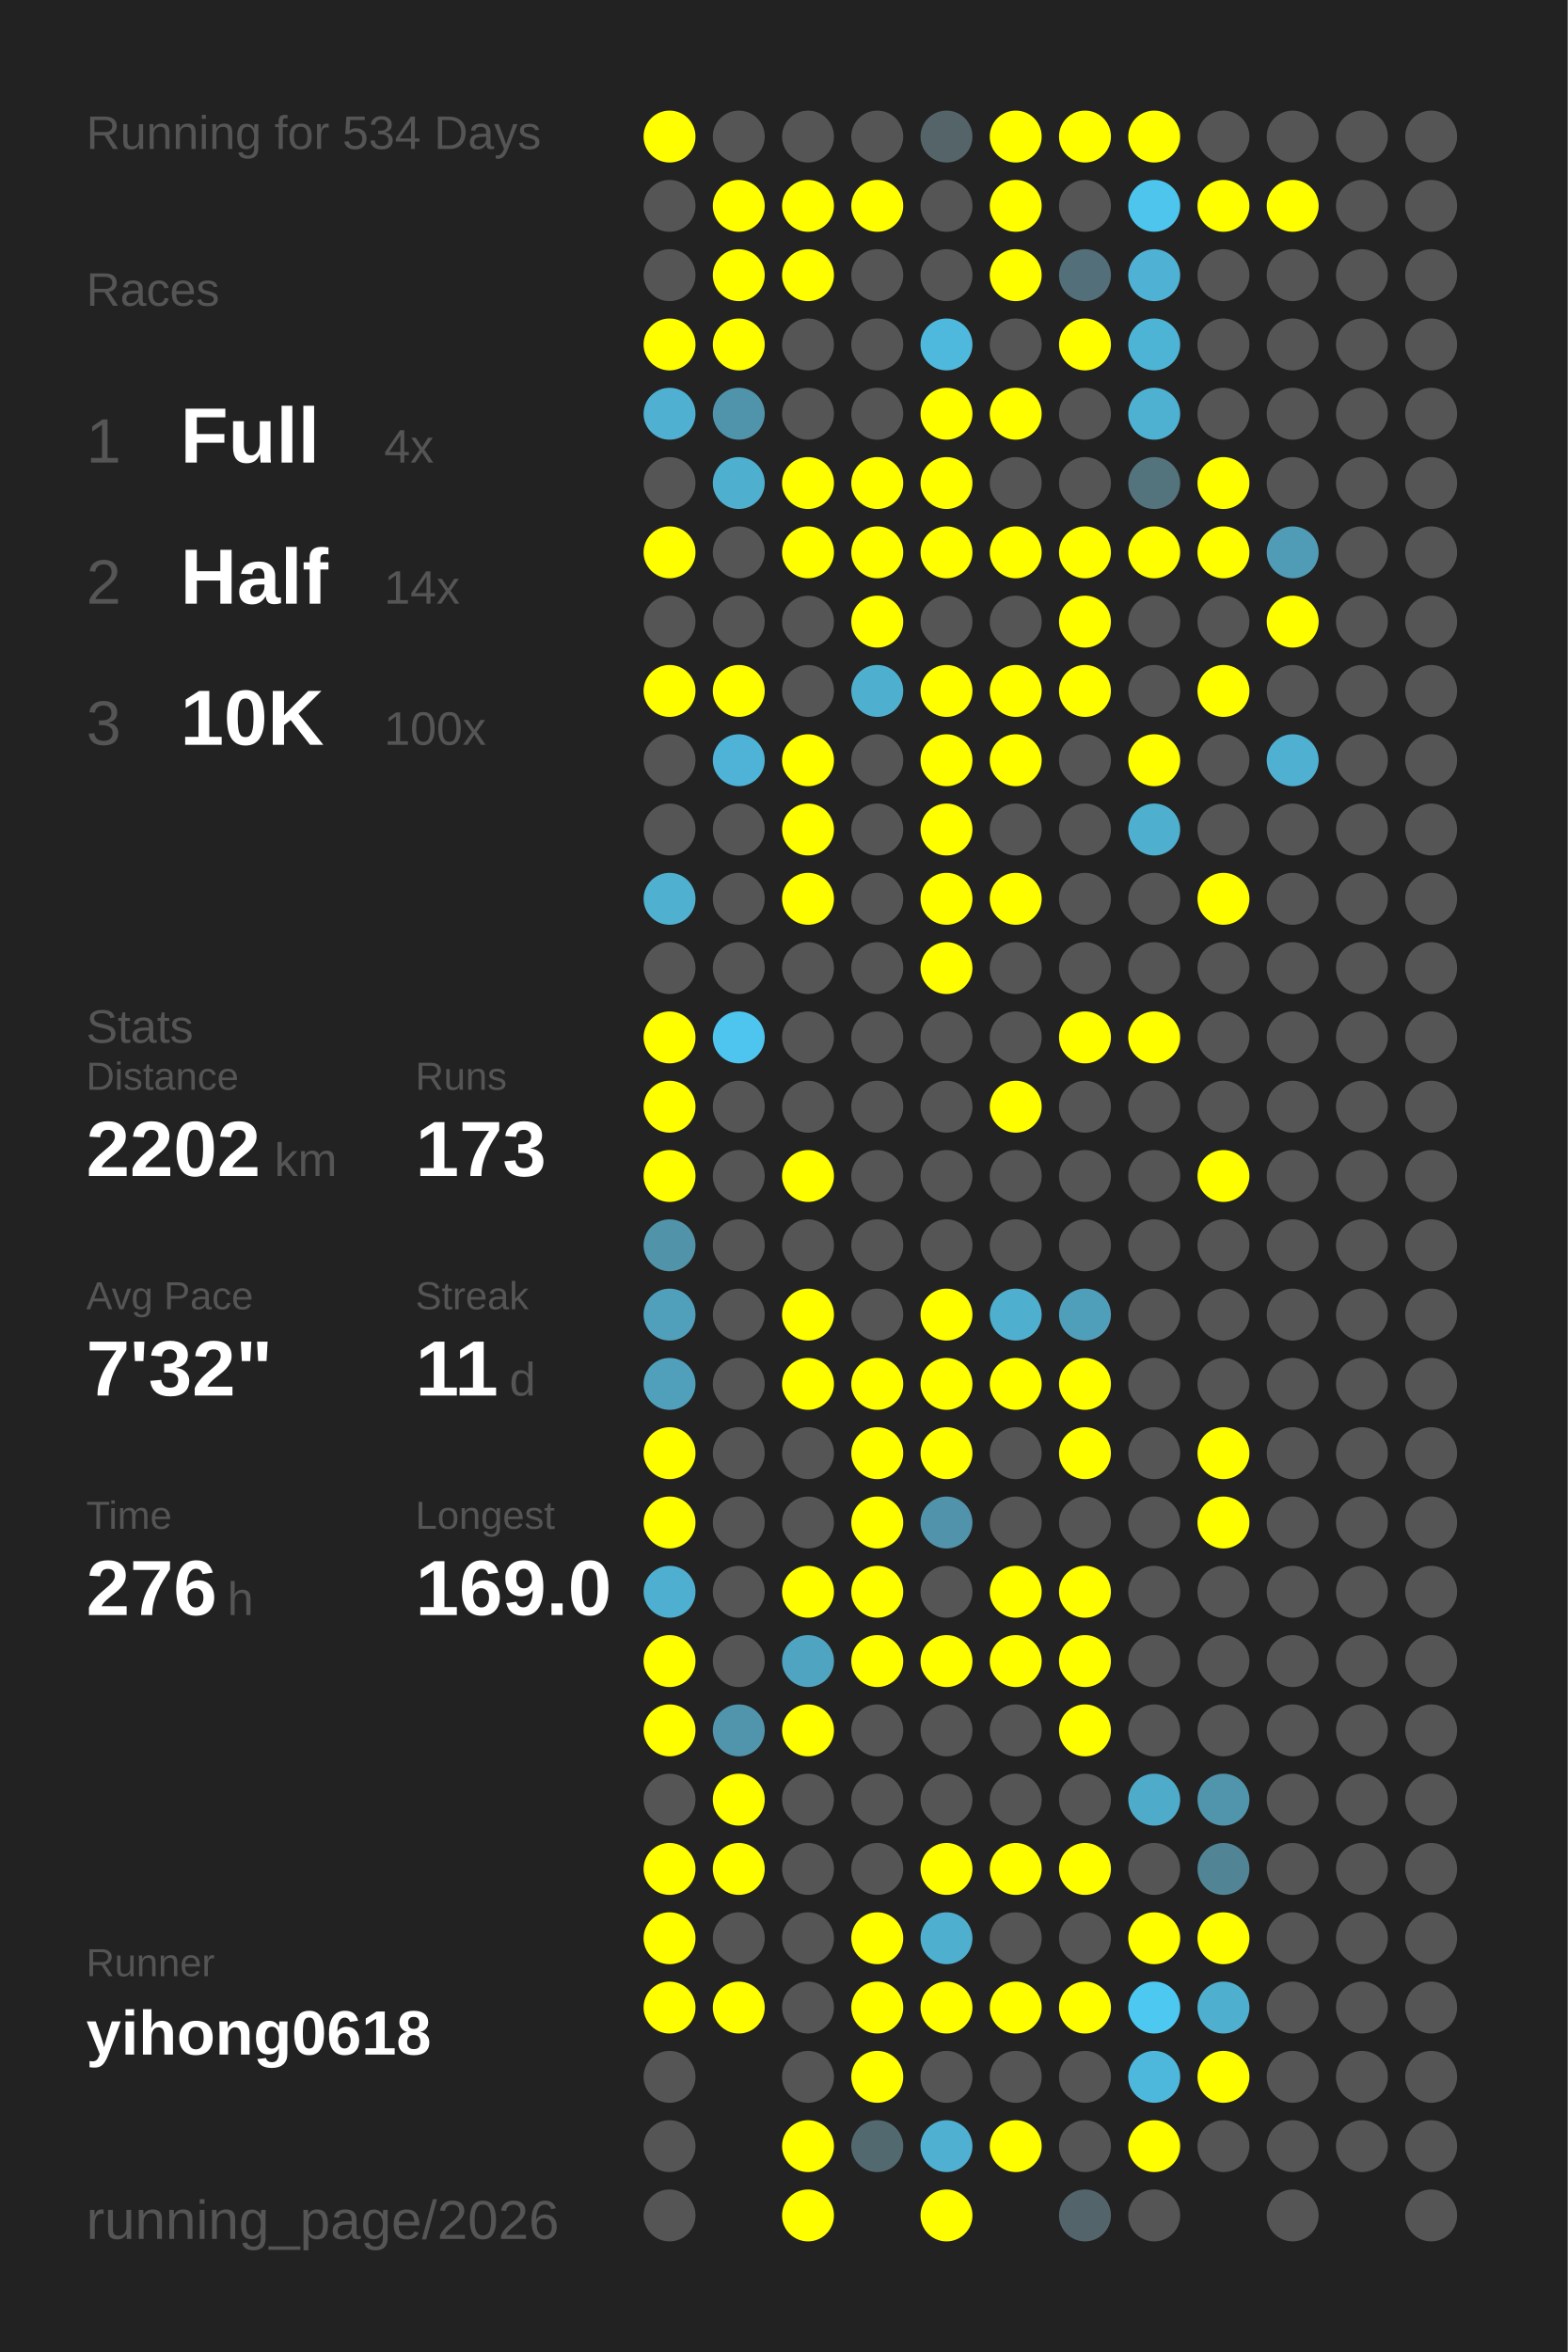
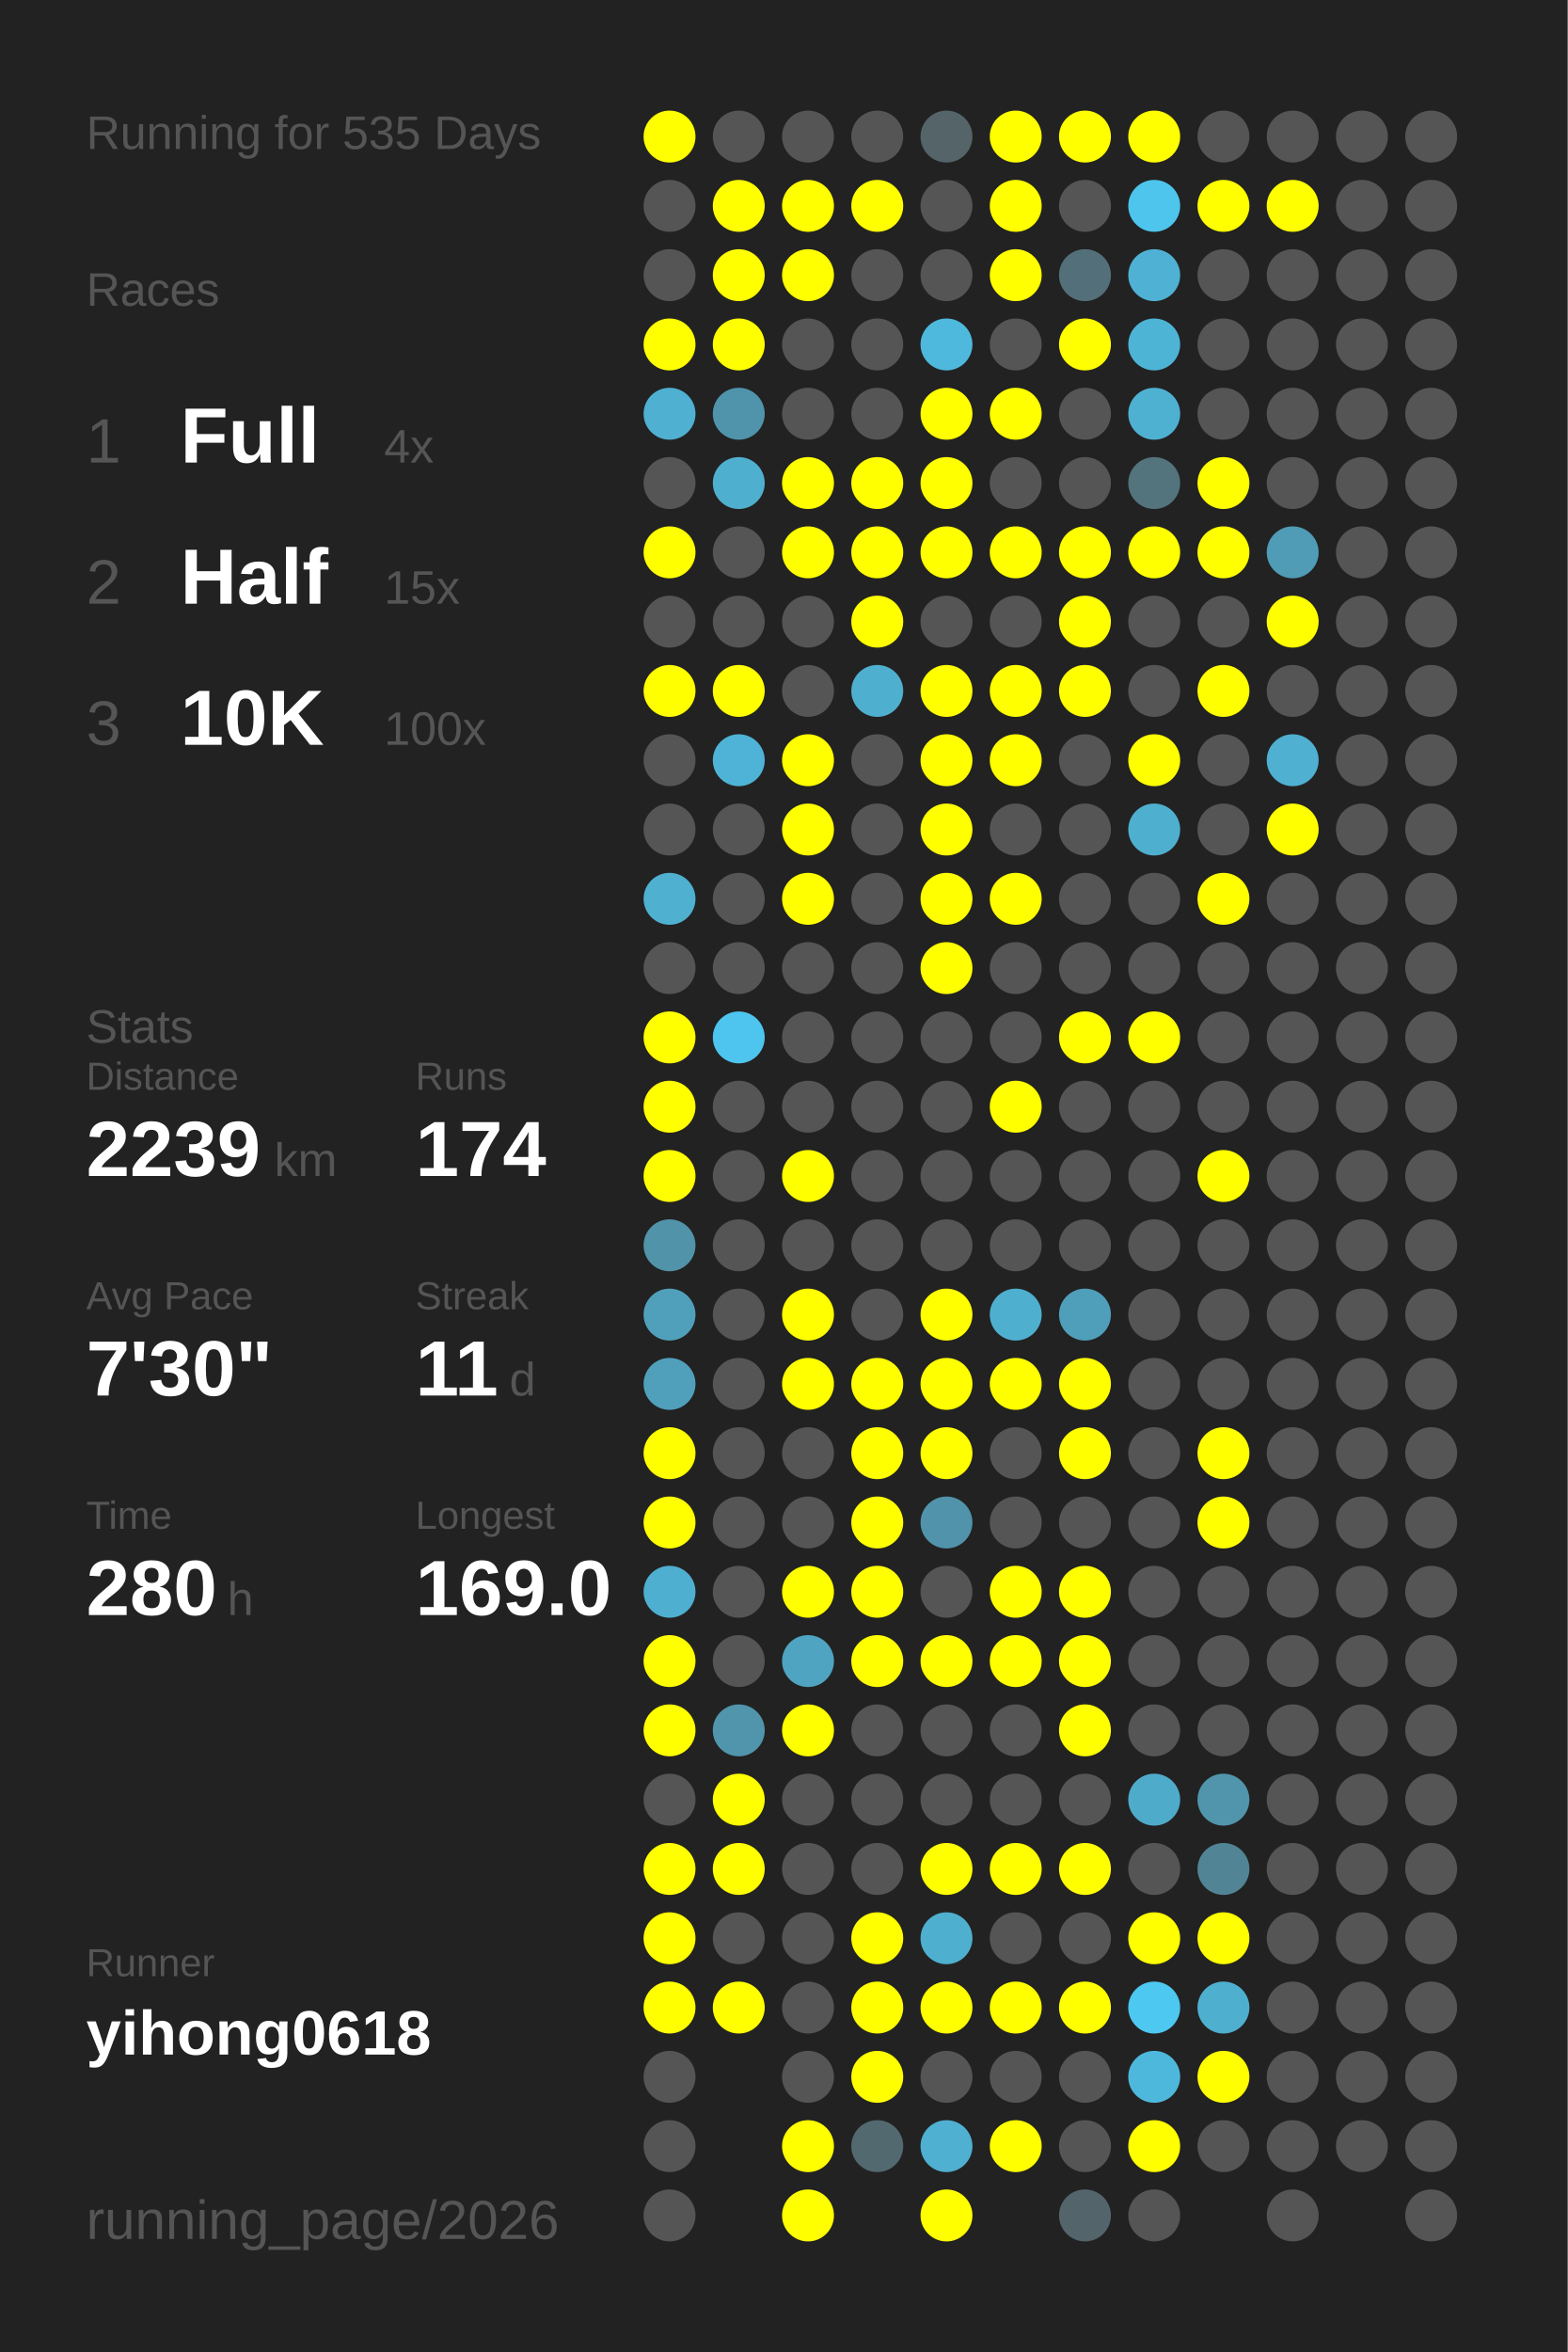
<svg xmlns="http://www.w3.org/2000/svg" baseProfile="full" height="300mm" version="1.1" viewBox="0,0,200,300" width="200mm">
  <defs />
  <rect fill="#222222" height="300" width="200" x="0" y="0" />
-   <text fill="#555555" style="font-size:6px; font-family:Arial;" x="11" y="19">Running for 534 Days</text>
+   <text fill="#555555" style="font-size:6px; font-family:Arial;" x="11" y="19">Running for 535 Days</text>
  <text fill="#555555" style="font-size:6px; font-family:Arial;" x="11" y="39">Races</text>
  <text fill="#555555" style="font-size:8px; font-family:Arial;" x="11" y="59">1</text>
  <text fill="#FFFFFF" style="font-size:10px; font-family:Arial; font-weight:bold;" x="23" y="59">Full</text>
  <text fill="#555555" style="font-size:6px; font-family:Arial;" x="49" y="59">4x</text>
  <text fill="#555555" style="font-size:8px; font-family:Arial;" x="11" y="77">2</text>
  <text fill="#FFFFFF" style="font-size:10px; font-family:Arial; font-weight:bold;" x="23" y="77">Half</text>
-   <text fill="#555555" style="font-size:6px; font-family:Arial;" x="49" y="77">14x</text>
+   <text fill="#555555" style="font-size:6px; font-family:Arial;" x="49" y="77">15x</text>
  <text fill="#555555" style="font-size:8px; font-family:Arial;" x="11" y="95">3</text>
  <text fill="#FFFFFF" style="font-size:10px; font-family:Arial; font-weight:bold;" x="23" y="95">10K</text>
  <text fill="#555555" style="font-size:6px; font-family:Arial;" x="49" y="95">100x</text>
  <text fill="#555555" style="font-size:6px; font-family:Arial;" x="11" y="133">Stats</text>
  <text fill="#555555" style="font-size:5px; font-family:Arial;" x="11" y="139">Distance</text>
-   <text fill="#FFFFFF" style="font-size:10px; font-family:Arial; font-weight:bold;" x="11" y="150">2202</text>
+   <text fill="#FFFFFF" style="font-size:10px; font-family:Arial; font-weight:bold;" x="11" y="150">2239</text>
  <text fill="#555555" style="font-size:6px; font-family:Arial;" x="35" y="150">km</text>
  <text fill="#555555" style="font-size:5px; font-family:Arial;" x="53" y="139">Runs</text>
-   <text fill="#FFFFFF" style="font-size:10px; font-family:Arial; font-weight:bold;" x="53" y="150">173</text>
+   <text fill="#FFFFFF" style="font-size:10px; font-family:Arial; font-weight:bold;" x="53" y="150">174</text>
  <text fill="#555555" style="font-size:5px; font-family:Arial;" x="11" y="167">Avg Pace</text>
-   <text fill="#FFFFFF" style="font-size:10px; font-family:Arial; font-weight:bold;" x="11" y="178">7'32"</text>
+   <text fill="#FFFFFF" style="font-size:10px; font-family:Arial; font-weight:bold;" x="11" y="178">7'30"</text>
  <text fill="#555555" style="font-size:5px; font-family:Arial;" x="53" y="167">Streak</text>
  <text fill="#FFFFFF" style="font-size:10px; font-family:Arial; font-weight:bold;" x="53" y="178">11</text>
  <text fill="#555555" style="font-size:6px; font-family:Arial;" x="65" y="178">d</text>
  <text fill="#555555" style="font-size:5px; font-family:Arial;" x="11" y="195">Time</text>
-   <text fill="#FFFFFF" style="font-size:10px; font-family:Arial; font-weight:bold;" x="11" y="206">276</text>
+   <text fill="#FFFFFF" style="font-size:10px; font-family:Arial; font-weight:bold;" x="11" y="206">280</text>
  <text fill="#555555" style="font-size:6px; font-family:Arial;" x="29" y="206">h</text>
  <text fill="#555555" style="font-size:5px; font-family:Arial;" x="53" y="195">Longest</text>
  <text fill="#FFFFFF" style="font-size:10px; font-family:Arial; font-weight:bold;" x="53" y="206">169.0</text>
  <text fill="#555555" style="font-size:5px; font-family:Arial;" x="11" y="252.065">Runner</text>
  <text fill="#FFFFFF" style="font-size:8px; font-family:Arial; font-weight:bold;" x="11" y="262.065">yihong0618</text>
  <text fill="#555555" style="font-size:7px; font-family:Arial;" x="11" y="285.581">running_page/2026</text>
  <circle cx="85.417" cy="17.419" fill="#FFFF00" r="3.312" />
  <circle cx="85.417" cy="26.258" fill="#555555" r="3.312" />
  <circle cx="85.417" cy="35.097" fill="#555555" r="3.312" />
  <circle cx="85.417" cy="43.935" fill="#FFFF00" r="3.312" />
  <circle cx="85.417" cy="52.774" fill="#4fb0d1" r="3.312" />
  <circle cx="85.417" cy="61.613" fill="#555555" r="3.312" />
  <circle cx="85.417" cy="70.452" fill="#FFFF00" r="3.312" />
  <circle cx="85.417" cy="79.29" fill="#555555" r="3.312" />
  <circle cx="85.417" cy="88.129" fill="#FFFF00" r="3.312" />
  <circle cx="85.417" cy="96.968" fill="#555555" r="3.312" />
  <circle cx="85.417" cy="105.806" fill="#555555" r="3.312" />
  <circle cx="85.417" cy="114.645" fill="#4fb0d0" r="3.312" />
  <circle cx="85.417" cy="123.484" fill="#555555" r="3.312" />
  <circle cx="85.417" cy="132.323" fill="#FFFF00" r="3.312" />
  <circle cx="85.417" cy="141.161" fill="#FFFF00" r="3.312" />
  <circle cx="85.417" cy="150" fill="#FFFF00" r="3.312" />
  <circle cx="85.417" cy="158.839" fill="#5193a9" r="3.312" />
  <circle cx="85.417" cy="167.677" fill="#50a0bb" r="3.312" />
  <circle cx="85.417" cy="176.516" fill="#50a0bc" r="3.312" />
  <circle cx="85.417" cy="185.355" fill="#FFFF00" r="3.312" />
  <circle cx="85.417" cy="194.194" fill="#FFFF00" r="3.312" />
  <circle cx="85.417" cy="203.032" fill="#4fafd0" r="3.312" />
  <circle cx="85.417" cy="211.871" fill="#FFFF00" r="3.312" />
  <circle cx="85.417" cy="220.71" fill="#FFFF00" r="3.312" />
  <circle cx="85.417" cy="229.548" fill="#555555" r="3.312" />
  <circle cx="85.417" cy="238.387" fill="#FFFF00" r="3.312" />
  <circle cx="85.417" cy="247.226" fill="#FFFF00" r="3.312" />
  <circle cx="85.417" cy="256.065" fill="#FFFF00" r="3.312" />
  <circle cx="85.417" cy="264.903" fill="#555555" r="3.312" />
  <circle cx="85.417" cy="273.742" fill="#555555" r="3.312" />
  <circle cx="85.417" cy="282.581" fill="#555555" r="3.312" />
  <circle cx="94.25" cy="17.419" fill="#555555" r="3.312" />
  <circle cx="94.25" cy="26.258" fill="#FFFF00" r="3.312" />
  <circle cx="94.25" cy="35.097" fill="#FFFF00" r="3.312" />
  <circle cx="94.25" cy="43.935" fill="#FFFF00" r="3.312" />
  <circle cx="94.25" cy="52.774" fill="#5094ab" r="3.312" />
  <circle cx="94.25" cy="61.613" fill="#4fafcf" r="3.312" />
  <circle cx="94.25" cy="70.452" fill="#555555" r="3.312" />
  <circle cx="94.25" cy="79.29" fill="#555555" r="3.312" />
  <circle cx="94.25" cy="88.129" fill="#FFFF00" r="3.312" />
  <circle cx="94.25" cy="96.968" fill="#4eb3d6" r="3.312" />
  <circle cx="94.25" cy="105.806" fill="#555555" r="3.312" />
  <circle cx="94.25" cy="114.645" fill="#555555" r="3.312" />
  <circle cx="94.25" cy="123.484" fill="#555555" r="3.312" />
  <circle cx="94.25" cy="132.323" fill="#4dc5ee" r="3.312" />
  <circle cx="94.25" cy="141.161" fill="#555555" r="3.312" />
  <circle cx="94.25" cy="150" fill="#555555" r="3.312" />
  <circle cx="94.25" cy="158.839" fill="#555555" r="3.312" />
  <circle cx="94.25" cy="167.677" fill="#555555" r="3.312" />
  <circle cx="94.25" cy="176.516" fill="#555555" r="3.312" />
  <circle cx="94.25" cy="185.355" fill="#555555" r="3.312" />
  <circle cx="94.25" cy="194.194" fill="#555555" r="3.312" />
  <circle cx="94.25" cy="203.032" fill="#555555" r="3.312" />
  <circle cx="94.25" cy="211.871" fill="#555555" r="3.312" />
  <circle cx="94.25" cy="220.71" fill="#5095ac" r="3.312" />
  <circle cx="94.25" cy="229.548" fill="#FFFF00" r="3.312" />
  <circle cx="94.25" cy="238.387" fill="#FFFF00" r="3.312" />
  <circle cx="94.25" cy="247.226" fill="#555555" r="3.312" />
  <circle cx="94.25" cy="256.065" fill="#FFFF00" r="3.312" />
  <circle cx="103.083" cy="17.419" fill="#555555" r="3.312" />
  <circle cx="103.083" cy="26.258" fill="#FFFF00" r="3.312" />
  <circle cx="103.083" cy="35.097" fill="#FFFF00" r="3.312" />
  <circle cx="103.083" cy="43.935" fill="#555555" r="3.312" />
  <circle cx="103.083" cy="52.774" fill="#555555" r="3.312" />
  <circle cx="103.083" cy="61.613" fill="#FFFF00" r="3.312" />
  <circle cx="103.083" cy="70.452" fill="#FFFF00" r="3.312" />
  <circle cx="103.083" cy="79.29" fill="#555555" r="3.312" />
  <circle cx="103.083" cy="88.129" fill="#555555" r="3.312" />
  <circle cx="103.083" cy="96.968" fill="#FFFF00" r="3.312" />
  <circle cx="103.083" cy="105.806" fill="#FFFF00" r="3.312" />
  <circle cx="103.083" cy="114.645" fill="#FFFF00" r="3.312" />
  <circle cx="103.083" cy="123.484" fill="#555555" r="3.312" />
  <circle cx="103.083" cy="132.323" fill="#555555" r="3.312" />
  <circle cx="103.083" cy="141.161" fill="#555555" r="3.312" />
  <circle cx="103.083" cy="150" fill="#FFFF00" r="3.312" />
  <circle cx="103.083" cy="158.839" fill="#555555" r="3.312" />
  <circle cx="103.083" cy="167.677" fill="#FFFF00" r="3.312" />
  <circle cx="103.083" cy="176.516" fill="#FFFF00" r="3.312" />
  <circle cx="103.083" cy="185.355" fill="#555555" r="3.312" />
  <circle cx="103.083" cy="194.194" fill="#555555" r="3.312" />
  <circle cx="103.083" cy="203.032" fill="#FFFF00" r="3.312" />
  <circle cx="103.083" cy="211.871" fill="#4fa4c1" r="3.312" />
  <circle cx="103.083" cy="220.71" fill="#FFFF00" r="3.312" />
  <circle cx="103.083" cy="229.548" fill="#555555" r="3.312" />
  <circle cx="103.083" cy="238.387" fill="#555555" r="3.312" />
  <circle cx="103.083" cy="247.226" fill="#555555" r="3.312" />
  <circle cx="103.083" cy="256.065" fill="#555555" r="3.312" />
  <circle cx="103.083" cy="264.903" fill="#555555" r="3.312" />
  <circle cx="103.083" cy="273.742" fill="#FFFF00" r="3.312" />
  <circle cx="103.083" cy="282.581" fill="#FFFF00" r="3.312" />
  <circle cx="111.917" cy="17.419" fill="#555555" r="3.312" />
  <circle cx="111.917" cy="26.258" fill="#FFFF00" r="3.312" />
  <circle cx="111.917" cy="35.097" fill="#555555" r="3.312" />
  <circle cx="111.917" cy="43.935" fill="#555555" r="3.312" />
  <circle cx="111.917" cy="52.774" fill="#555555" r="3.312" />
  <circle cx="111.917" cy="61.613" fill="#FFFF00" r="3.312" />
  <circle cx="111.917" cy="70.452" fill="#FFFF00" r="3.312" />
  <circle cx="111.917" cy="79.29" fill="#FFFF00" r="3.312" />
  <circle cx="111.917" cy="88.129" fill="#4fafcf" r="3.312" />
  <circle cx="111.917" cy="96.968" fill="#555555" r="3.312" />
  <circle cx="111.917" cy="105.806" fill="#555555" r="3.312" />
  <circle cx="111.917" cy="114.645" fill="#555555" r="3.312" />
  <circle cx="111.917" cy="123.484" fill="#555555" r="3.312" />
  <circle cx="111.917" cy="132.323" fill="#555555" r="3.312" />
  <circle cx="111.917" cy="141.161" fill="#555555" r="3.312" />
  <circle cx="111.917" cy="150" fill="#555555" r="3.312" />
  <circle cx="111.917" cy="158.839" fill="#555555" r="3.312" />
  <circle cx="111.917" cy="167.677" fill="#555555" r="3.312" />
  <circle cx="111.917" cy="176.516" fill="#FFFF00" r="3.312" />
  <circle cx="111.917" cy="185.355" fill="#FFFF00" r="3.312" />
  <circle cx="111.917" cy="194.194" fill="#FFFF00" r="3.312" />
  <circle cx="111.917" cy="203.032" fill="#FFFF00" r="3.312" />
  <circle cx="111.917" cy="211.871" fill="#FFFF00" r="3.312" />
  <circle cx="111.917" cy="220.71" fill="#555555" r="3.312" />
  <circle cx="111.917" cy="229.548" fill="#555555" r="3.312" />
  <circle cx="111.917" cy="238.387" fill="#555555" r="3.312" />
  <circle cx="111.917" cy="247.226" fill="#FFFF00" r="3.312" />
  <circle cx="111.917" cy="256.065" fill="#FFFF00" r="3.312" />
  <circle cx="111.917" cy="264.903" fill="#FFFF00" r="3.312" />
  <circle cx="111.917" cy="273.742" fill="#536970" r="3.312" />
  <circle cx="120.75" cy="17.419" fill="#546469" r="3.312" />
  <circle cx="120.75" cy="26.258" fill="#555555" r="3.312" />
  <circle cx="120.75" cy="35.097" fill="#555555" r="3.312" />
  <circle cx="120.75" cy="43.935" fill="#4eb9dd" r="3.312" />
  <circle cx="120.75" cy="52.774" fill="#FFFF00" r="3.312" />
  <circle cx="120.75" cy="61.613" fill="#FFFF00" r="3.312" />
  <circle cx="120.75" cy="70.452" fill="#FFFF00" r="3.312" />
  <circle cx="120.75" cy="79.29" fill="#555555" r="3.312" />
  <circle cx="120.75" cy="88.129" fill="#FFFF00" r="3.312" />
  <circle cx="120.75" cy="96.968" fill="#FFFF00" r="3.312" />
  <circle cx="120.75" cy="105.806" fill="#FFFF00" r="3.312" />
  <circle cx="120.75" cy="114.645" fill="#FFFF00" r="3.312" />
  <circle cx="120.75" cy="123.484" fill="#FFFF00" r="3.312" />
  <circle cx="120.75" cy="132.323" fill="#555555" r="3.312" />
  <circle cx="120.75" cy="141.161" fill="#555555" r="3.312" />
  <circle cx="120.75" cy="150" fill="#555555" r="3.312" />
  <circle cx="120.75" cy="158.839" fill="#555555" r="3.312" />
  <circle cx="120.75" cy="167.677" fill="#FFFF00" r="3.312" />
  <circle cx="120.75" cy="176.516" fill="#FFFF00" r="3.312" />
  <circle cx="120.75" cy="185.355" fill="#FFFF00" r="3.312" />
  <circle cx="120.75" cy="194.194" fill="#5093aa" r="3.312" />
  <circle cx="120.75" cy="203.032" fill="#555555" r="3.312" />
  <circle cx="120.75" cy="211.871" fill="#FFFF00" r="3.312" />
  <circle cx="120.75" cy="220.71" fill="#555555" r="3.312" />
  <circle cx="120.75" cy="229.548" fill="#555555" r="3.312" />
  <circle cx="120.75" cy="238.387" fill="#FFFF00" r="3.312" />
  <circle cx="120.75" cy="247.226" fill="#4fafcf" r="3.312" />
  <circle cx="120.75" cy="256.065" fill="#FFFF00" r="3.312" />
  <circle cx="120.75" cy="264.903" fill="#555555" r="3.312" />
  <circle cx="120.75" cy="273.742" fill="#4fb0d1" r="3.312" />
  <circle cx="120.75" cy="282.581" fill="#FFFF00" r="3.312" />
  <circle cx="129.583" cy="17.419" fill="#FFFF00" r="3.312" />
  <circle cx="129.583" cy="26.258" fill="#FFFF00" r="3.312" />
  <circle cx="129.583" cy="35.097" fill="#FFFF00" r="3.312" />
  <circle cx="129.583" cy="43.935" fill="#555555" r="3.312" />
  <circle cx="129.583" cy="52.774" fill="#FFFF00" r="3.312" />
  <circle cx="129.583" cy="61.613" fill="#555555" r="3.312" />
  <circle cx="129.583" cy="70.452" fill="#FFFF00" r="3.312" />
  <circle cx="129.583" cy="79.29" fill="#555555" r="3.312" />
  <circle cx="129.583" cy="88.129" fill="#FFFF00" r="3.312" />
  <circle cx="129.583" cy="96.968" fill="#FFFF00" r="3.312" />
  <circle cx="129.583" cy="105.806" fill="#555555" r="3.312" />
  <circle cx="129.583" cy="114.645" fill="#FFFF00" r="3.312" />
  <circle cx="129.583" cy="123.484" fill="#555555" r="3.312" />
  <circle cx="129.583" cy="132.323" fill="#555555" r="3.312" />
  <circle cx="129.583" cy="141.161" fill="#FFFF00" r="3.312" />
  <circle cx="129.583" cy="150" fill="#555555" r="3.312" />
  <circle cx="129.583" cy="158.839" fill="#555555" r="3.312" />
  <circle cx="129.583" cy="167.677" fill="#4fafcf" r="3.312" />
  <circle cx="129.583" cy="176.516" fill="#FFFF00" r="3.312" />
  <circle cx="129.583" cy="185.355" fill="#555555" r="3.312" />
  <circle cx="129.583" cy="194.194" fill="#555555" r="3.312" />
  <circle cx="129.583" cy="203.032" fill="#FFFF00" r="3.312" />
  <circle cx="129.583" cy="211.871" fill="#FFFF00" r="3.312" />
  <circle cx="129.583" cy="220.71" fill="#555555" r="3.312" />
  <circle cx="129.583" cy="229.548" fill="#555555" r="3.312" />
  <circle cx="129.583" cy="238.387" fill="#FFFF00" r="3.312" />
  <circle cx="129.583" cy="247.226" fill="#555555" r="3.312" />
  <circle cx="129.583" cy="256.065" fill="#FFFF00" r="3.312" />
  <circle cx="129.583" cy="264.903" fill="#555555" r="3.312" />
  <circle cx="129.583" cy="273.742" fill="#FFFF00" r="3.312" />
  <circle cx="138.417" cy="17.419" fill="#FFFF00" r="3.312" />
  <circle cx="138.417" cy="26.258" fill="#555555" r="3.312" />
  <circle cx="138.417" cy="35.097" fill="#53707a" r="3.312" />
  <circle cx="138.417" cy="43.935" fill="#FFFF00" r="3.312" />
  <circle cx="138.417" cy="52.774" fill="#555555" r="3.312" />
  <circle cx="138.417" cy="61.613" fill="#555555" r="3.312" />
  <circle cx="138.417" cy="70.452" fill="#FFFF00" r="3.312" />
  <circle cx="138.417" cy="79.29" fill="#FFFF00" r="3.312" />
  <circle cx="138.417" cy="88.129" fill="#FFFF00" r="3.312" />
  <circle cx="138.417" cy="96.968" fill="#555555" r="3.312" />
  <circle cx="138.417" cy="105.806" fill="#555555" r="3.312" />
  <circle cx="138.417" cy="114.645" fill="#555555" r="3.312" />
  <circle cx="138.417" cy="123.484" fill="#555555" r="3.312" />
  <circle cx="138.417" cy="132.323" fill="#FFFF00" r="3.312" />
  <circle cx="138.417" cy="141.161" fill="#555555" r="3.312" />
  <circle cx="138.417" cy="150" fill="#555555" r="3.312" />
  <circle cx="138.417" cy="158.839" fill="#555555" r="3.312" />
  <circle cx="138.417" cy="167.677" fill="#509fba" r="3.312" />
  <circle cx="138.417" cy="176.516" fill="#FFFF00" r="3.312" />
  <circle cx="138.417" cy="185.355" fill="#FFFF00" r="3.312" />
  <circle cx="138.417" cy="194.194" fill="#555555" r="3.312" />
  <circle cx="138.417" cy="203.032" fill="#FFFF00" r="3.312" />
  <circle cx="138.417" cy="211.871" fill="#FFFF00" r="3.312" />
  <circle cx="138.417" cy="220.71" fill="#FFFF00" r="3.312" />
  <circle cx="138.417" cy="229.548" fill="#555555" r="3.312" />
  <circle cx="138.417" cy="238.387" fill="#FFFF00" r="3.312" />
  <circle cx="138.417" cy="247.226" fill="#555555" r="3.312" />
  <circle cx="138.417" cy="256.065" fill="#FFFF00" r="3.312" />
  <circle cx="138.417" cy="264.903" fill="#555555" r="3.312" />
  <circle cx="138.417" cy="273.742" fill="#555555" r="3.312" />
  <circle cx="138.417" cy="282.581" fill="#53656b" r="3.312" />
  <circle cx="147.25" cy="17.419" fill="#FFFF00" r="3.312" />
  <circle cx="147.25" cy="26.258" fill="#4dc5ed" r="3.312" />
  <circle cx="147.25" cy="35.097" fill="#4fb1d3" r="3.312" />
  <circle cx="147.25" cy="43.935" fill="#4eb4d6" r="3.312" />
  <circle cx="147.25" cy="52.774" fill="#4fb1d2" r="3.312" />
  <circle cx="147.25" cy="61.613" fill="#53737d" r="3.312" />
  <circle cx="147.25" cy="70.452" fill="#FFFF00" r="3.312" />
  <circle cx="147.25" cy="79.29" fill="#555555" r="3.312" />
  <circle cx="147.25" cy="88.129" fill="#555555" r="3.312" />
  <circle cx="147.25" cy="96.968" fill="#FFFF00" r="3.312" />
  <circle cx="147.25" cy="105.806" fill="#4fafcf" r="3.312" />
  <circle cx="147.25" cy="114.645" fill="#555555" r="3.312" />
  <circle cx="147.25" cy="123.484" fill="#555555" r="3.312" />
  <circle cx="147.25" cy="132.323" fill="#FFFF00" r="3.312" />
  <circle cx="147.25" cy="141.161" fill="#555555" r="3.312" />
  <circle cx="147.25" cy="150" fill="#555555" r="3.312" />
  <circle cx="147.25" cy="158.839" fill="#555555" r="3.312" />
  <circle cx="147.25" cy="167.677" fill="#555555" r="3.312" />
  <circle cx="147.25" cy="176.516" fill="#555555" r="3.312" />
  <circle cx="147.25" cy="185.355" fill="#555555" r="3.312" />
  <circle cx="147.25" cy="194.194" fill="#555555" r="3.312" />
  <circle cx="147.25" cy="203.032" fill="#555555" r="3.312" />
  <circle cx="147.25" cy="211.871" fill="#555555" r="3.312" />
  <circle cx="147.25" cy="220.71" fill="#555555" r="3.312" />
  <circle cx="147.25" cy="229.548" fill="#4fabca" r="3.312" />
  <circle cx="147.25" cy="238.387" fill="#555555" r="3.312" />
  <circle cx="147.25" cy="247.226" fill="#FFFF00" r="3.312" />
  <circle cx="147.25" cy="256.065" fill="#4dc8f1" r="3.312" />
  <circle cx="147.25" cy="264.903" fill="#4eb8dc" r="3.312" />
  <circle cx="147.25" cy="273.742" fill="#FFFF00" r="3.312" />
  <circle cx="147.25" cy="282.581" fill="#555555" r="3.312" />
  <circle cx="156.083" cy="17.419" fill="#555555" r="3.312" />
  <circle cx="156.083" cy="26.258" fill="#FFFF00" r="3.312" />
  <circle cx="156.083" cy="35.097" fill="#555555" r="3.312" />
  <circle cx="156.083" cy="43.935" fill="#555555" r="3.312" />
  <circle cx="156.083" cy="52.774" fill="#555555" r="3.312" />
  <circle cx="156.083" cy="61.613" fill="#FFFF00" r="3.312" />
  <circle cx="156.083" cy="70.452" fill="#FFFF00" r="3.312" />
  <circle cx="156.083" cy="79.29" fill="#555555" r="3.312" />
  <circle cx="156.083" cy="88.129" fill="#FFFF00" r="3.312" />
  <circle cx="156.083" cy="96.968" fill="#555555" r="3.312" />
  <circle cx="156.083" cy="105.806" fill="#555555" r="3.312" />
  <circle cx="156.083" cy="114.645" fill="#FFFF00" r="3.312" />
  <circle cx="156.083" cy="123.484" fill="#555555" r="3.312" />
  <circle cx="156.083" cy="132.323" fill="#555555" r="3.312" />
  <circle cx="156.083" cy="141.161" fill="#555555" r="3.312" />
  <circle cx="156.083" cy="150" fill="#FFFF00" r="3.312" />
  <circle cx="156.083" cy="158.839" fill="#555555" r="3.312" />
  <circle cx="156.083" cy="167.677" fill="#555555" r="3.312" />
  <circle cx="156.083" cy="176.516" fill="#555555" r="3.312" />
  <circle cx="156.083" cy="185.355" fill="#FFFF00" r="3.312" />
  <circle cx="156.083" cy="194.194" fill="#FFFF00" r="3.312" />
  <circle cx="156.083" cy="203.032" fill="#555555" r="3.312" />
  <circle cx="156.083" cy="211.871" fill="#555555" r="3.312" />
  <circle cx="156.083" cy="220.71" fill="#555555" r="3.312" />
  <circle cx="156.083" cy="229.548" fill="#5095ac" r="3.312" />
  <circle cx="156.083" cy="238.387" fill="#518495" r="3.312" />
  <circle cx="156.083" cy="247.226" fill="#FFFF00" r="3.312" />
  <circle cx="156.083" cy="256.065" fill="#4fafcf" r="3.312" />
  <circle cx="156.083" cy="264.903" fill="#FFFF00" r="3.312" />
  <circle cx="156.083" cy="273.742" fill="#555555" r="3.312" />
  <circle cx="164.917" cy="17.419" fill="#555555" r="3.312" />
  <circle cx="164.917" cy="26.258" fill="#FFFF00" r="3.312" />
  <circle cx="164.917" cy="35.097" fill="#555555" r="3.312" />
  <circle cx="164.917" cy="43.935" fill="#555555" r="3.312" />
  <circle cx="164.917" cy="52.774" fill="#555555" r="3.312" />
  <circle cx="164.917" cy="61.613" fill="#555555" r="3.312" />
  <circle cx="164.917" cy="70.452" fill="#509bb5" r="3.312" />
  <circle cx="164.917" cy="79.29" fill="#FFFF00" r="3.312" />
  <circle cx="164.917" cy="88.129" fill="#555555" r="3.312" />
  <circle cx="164.917" cy="96.968" fill="#4fb0d1" r="3.312" />
-   <circle cx="164.917" cy="105.806" fill="#555555" r="3.312" />
+   <circle cx="164.917" cy="105.806" fill="#FFFF00" r="3.312" />
  <circle cx="164.917" cy="114.645" fill="#555555" r="3.312" />
  <circle cx="164.917" cy="123.484" fill="#555555" r="3.312" />
  <circle cx="164.917" cy="132.323" fill="#555555" r="3.312" />
  <circle cx="164.917" cy="141.161" fill="#555555" r="3.312" />
  <circle cx="164.917" cy="150" fill="#555555" r="3.312" />
  <circle cx="164.917" cy="158.839" fill="#555555" r="3.312" />
  <circle cx="164.917" cy="167.677" fill="#555555" r="3.312" />
  <circle cx="164.917" cy="176.516" fill="#555555" r="3.312" />
  <circle cx="164.917" cy="185.355" fill="#555555" r="3.312" />
  <circle cx="164.917" cy="194.194" fill="#555555" r="3.312" />
  <circle cx="164.917" cy="203.032" fill="#555555" r="3.312" />
  <circle cx="164.917" cy="211.871" fill="#555555" r="3.312" />
  <circle cx="164.917" cy="220.71" fill="#555555" r="3.312" />
  <circle cx="164.917" cy="229.548" fill="#555555" r="3.312" />
  <circle cx="164.917" cy="238.387" fill="#555555" r="3.312" />
  <circle cx="164.917" cy="247.226" fill="#555555" r="3.312" />
  <circle cx="164.917" cy="256.065" fill="#555555" r="3.312" />
  <circle cx="164.917" cy="264.903" fill="#555555" r="3.312" />
  <circle cx="164.917" cy="273.742" fill="#555555" r="3.312" />
  <circle cx="164.917" cy="282.581" fill="#555555" r="3.312" />
  <circle cx="173.75" cy="17.419" fill="#555555" r="3.312" />
  <circle cx="173.75" cy="26.258" fill="#555555" r="3.312" />
  <circle cx="173.75" cy="35.097" fill="#555555" r="3.312" />
  <circle cx="173.75" cy="43.935" fill="#555555" r="3.312" />
  <circle cx="173.75" cy="52.774" fill="#555555" r="3.312" />
  <circle cx="173.75" cy="61.613" fill="#555555" r="3.312" />
  <circle cx="173.75" cy="70.452" fill="#555555" r="3.312" />
  <circle cx="173.75" cy="79.29" fill="#555555" r="3.312" />
  <circle cx="173.75" cy="88.129" fill="#555555" r="3.312" />
  <circle cx="173.75" cy="96.968" fill="#555555" r="3.312" />
  <circle cx="173.75" cy="105.806" fill="#555555" r="3.312" />
  <circle cx="173.75" cy="114.645" fill="#555555" r="3.312" />
  <circle cx="173.75" cy="123.484" fill="#555555" r="3.312" />
  <circle cx="173.75" cy="132.323" fill="#555555" r="3.312" />
  <circle cx="173.75" cy="141.161" fill="#555555" r="3.312" />
  <circle cx="173.75" cy="150" fill="#555555" r="3.312" />
  <circle cx="173.75" cy="158.839" fill="#555555" r="3.312" />
  <circle cx="173.75" cy="167.677" fill="#555555" r="3.312" />
  <circle cx="173.75" cy="176.516" fill="#555555" r="3.312" />
  <circle cx="173.75" cy="185.355" fill="#555555" r="3.312" />
  <circle cx="173.75" cy="194.194" fill="#555555" r="3.312" />
  <circle cx="173.75" cy="203.032" fill="#555555" r="3.312" />
  <circle cx="173.75" cy="211.871" fill="#555555" r="3.312" />
  <circle cx="173.75" cy="220.71" fill="#555555" r="3.312" />
  <circle cx="173.75" cy="229.548" fill="#555555" r="3.312" />
  <circle cx="173.75" cy="238.387" fill="#555555" r="3.312" />
  <circle cx="173.75" cy="247.226" fill="#555555" r="3.312" />
  <circle cx="173.75" cy="256.065" fill="#555555" r="3.312" />
  <circle cx="173.75" cy="264.903" fill="#555555" r="3.312" />
  <circle cx="173.75" cy="273.742" fill="#555555" r="3.312" />
  <circle cx="182.583" cy="17.419" fill="#555555" r="3.312" />
  <circle cx="182.583" cy="26.258" fill="#555555" r="3.312" />
  <circle cx="182.583" cy="35.097" fill="#555555" r="3.312" />
  <circle cx="182.583" cy="43.935" fill="#555555" r="3.312" />
  <circle cx="182.583" cy="52.774" fill="#555555" r="3.312" />
  <circle cx="182.583" cy="61.613" fill="#555555" r="3.312" />
  <circle cx="182.583" cy="70.452" fill="#555555" r="3.312" />
  <circle cx="182.583" cy="79.29" fill="#555555" r="3.312" />
  <circle cx="182.583" cy="88.129" fill="#555555" r="3.312" />
  <circle cx="182.583" cy="96.968" fill="#555555" r="3.312" />
  <circle cx="182.583" cy="105.806" fill="#555555" r="3.312" />
  <circle cx="182.583" cy="114.645" fill="#555555" r="3.312" />
  <circle cx="182.583" cy="123.484" fill="#555555" r="3.312" />
  <circle cx="182.583" cy="132.323" fill="#555555" r="3.312" />
  <circle cx="182.583" cy="141.161" fill="#555555" r="3.312" />
  <circle cx="182.583" cy="150" fill="#555555" r="3.312" />
  <circle cx="182.583" cy="158.839" fill="#555555" r="3.312" />
  <circle cx="182.583" cy="167.677" fill="#555555" r="3.312" />
  <circle cx="182.583" cy="176.516" fill="#555555" r="3.312" />
  <circle cx="182.583" cy="185.355" fill="#555555" r="3.312" />
  <circle cx="182.583" cy="194.194" fill="#555555" r="3.312" />
  <circle cx="182.583" cy="203.032" fill="#555555" r="3.312" />
  <circle cx="182.583" cy="211.871" fill="#555555" r="3.312" />
  <circle cx="182.583" cy="220.71" fill="#555555" r="3.312" />
  <circle cx="182.583" cy="229.548" fill="#555555" r="3.312" />
  <circle cx="182.583" cy="238.387" fill="#555555" r="3.312" />
  <circle cx="182.583" cy="247.226" fill="#555555" r="3.312" />
  <circle cx="182.583" cy="256.065" fill="#555555" r="3.312" />
  <circle cx="182.583" cy="264.903" fill="#555555" r="3.312" />
  <circle cx="182.583" cy="273.742" fill="#555555" r="3.312" />
  <circle cx="182.583" cy="282.581" fill="#555555" r="3.312" />
</svg>
